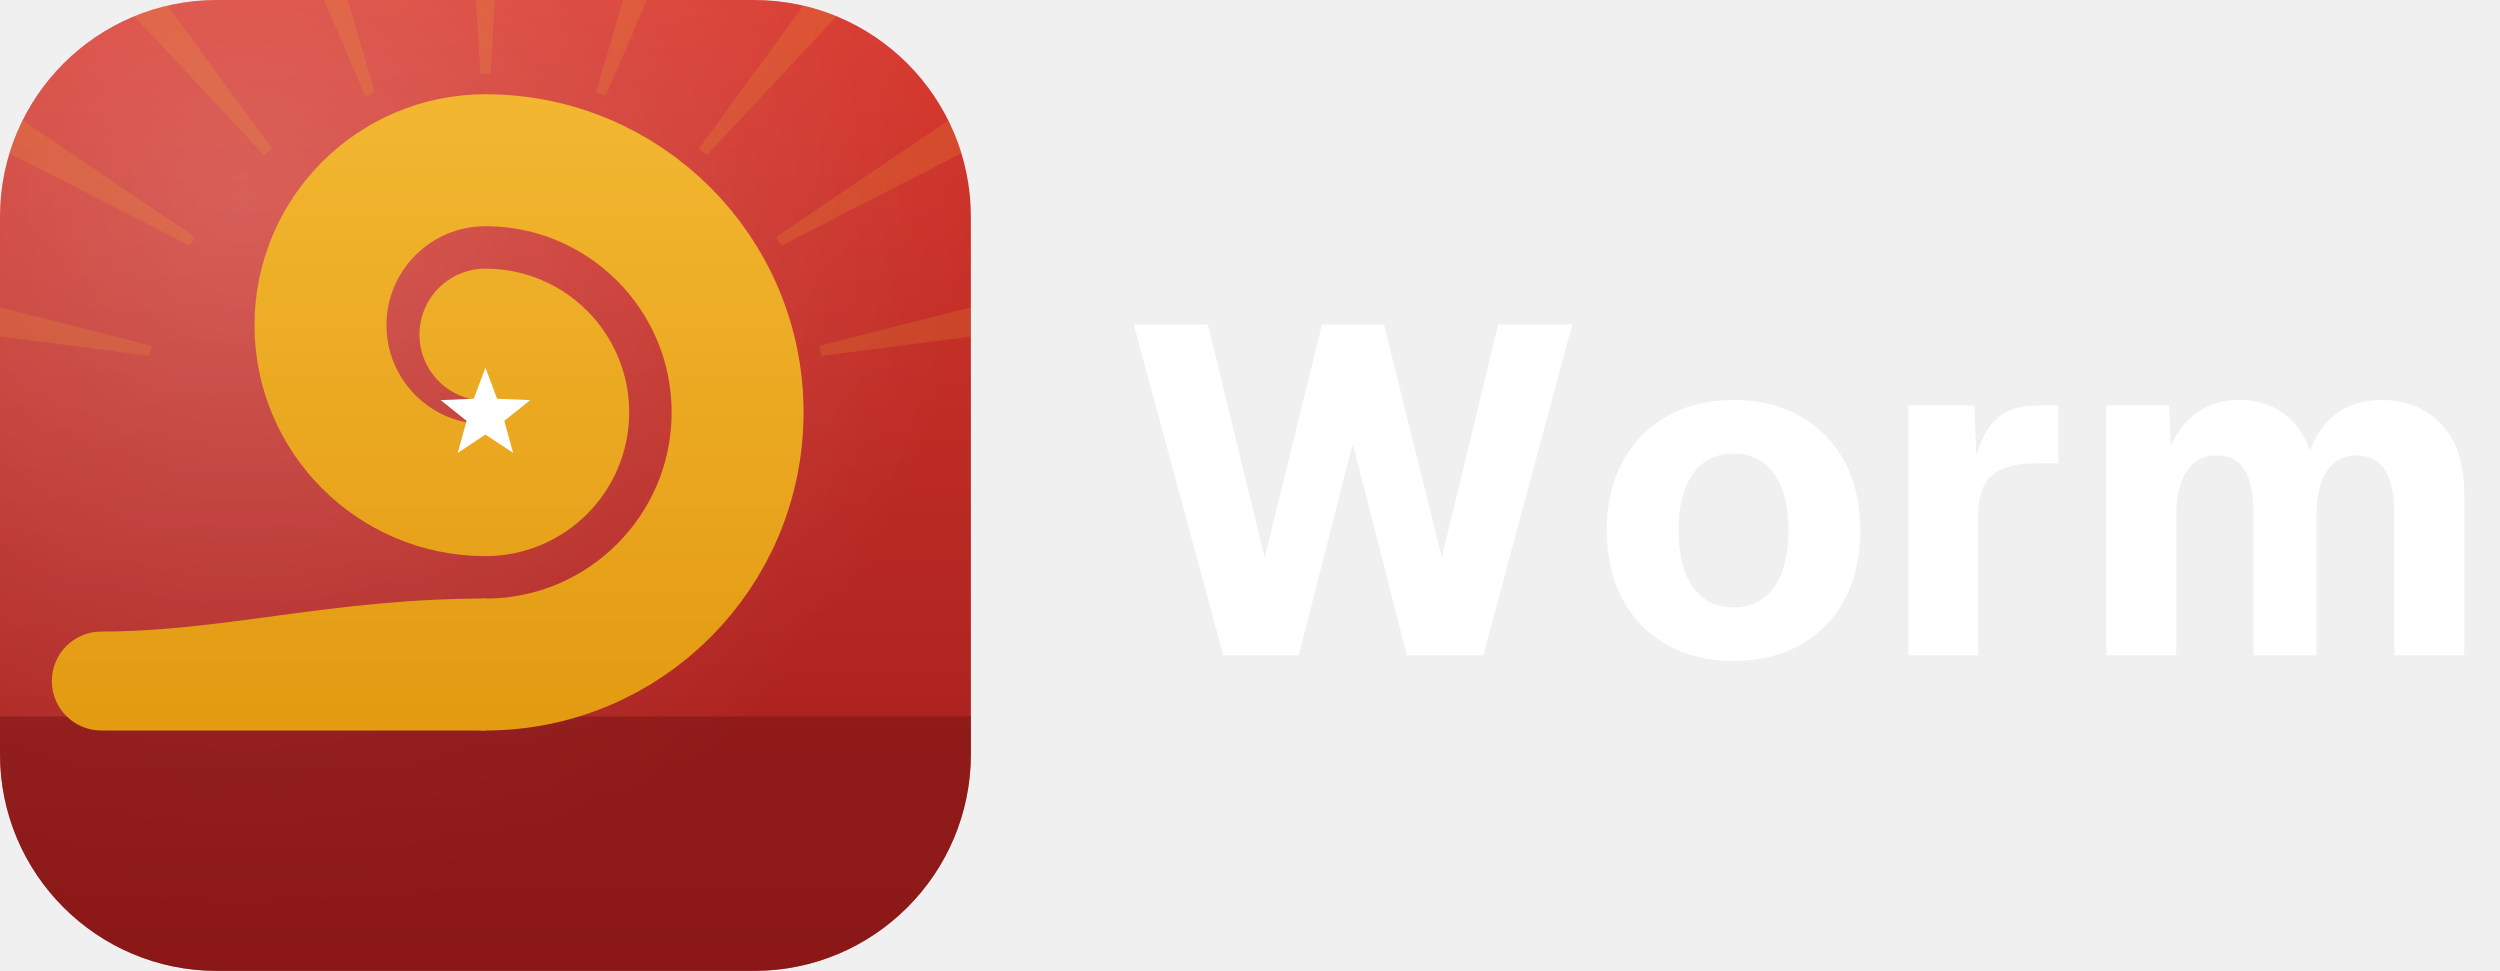
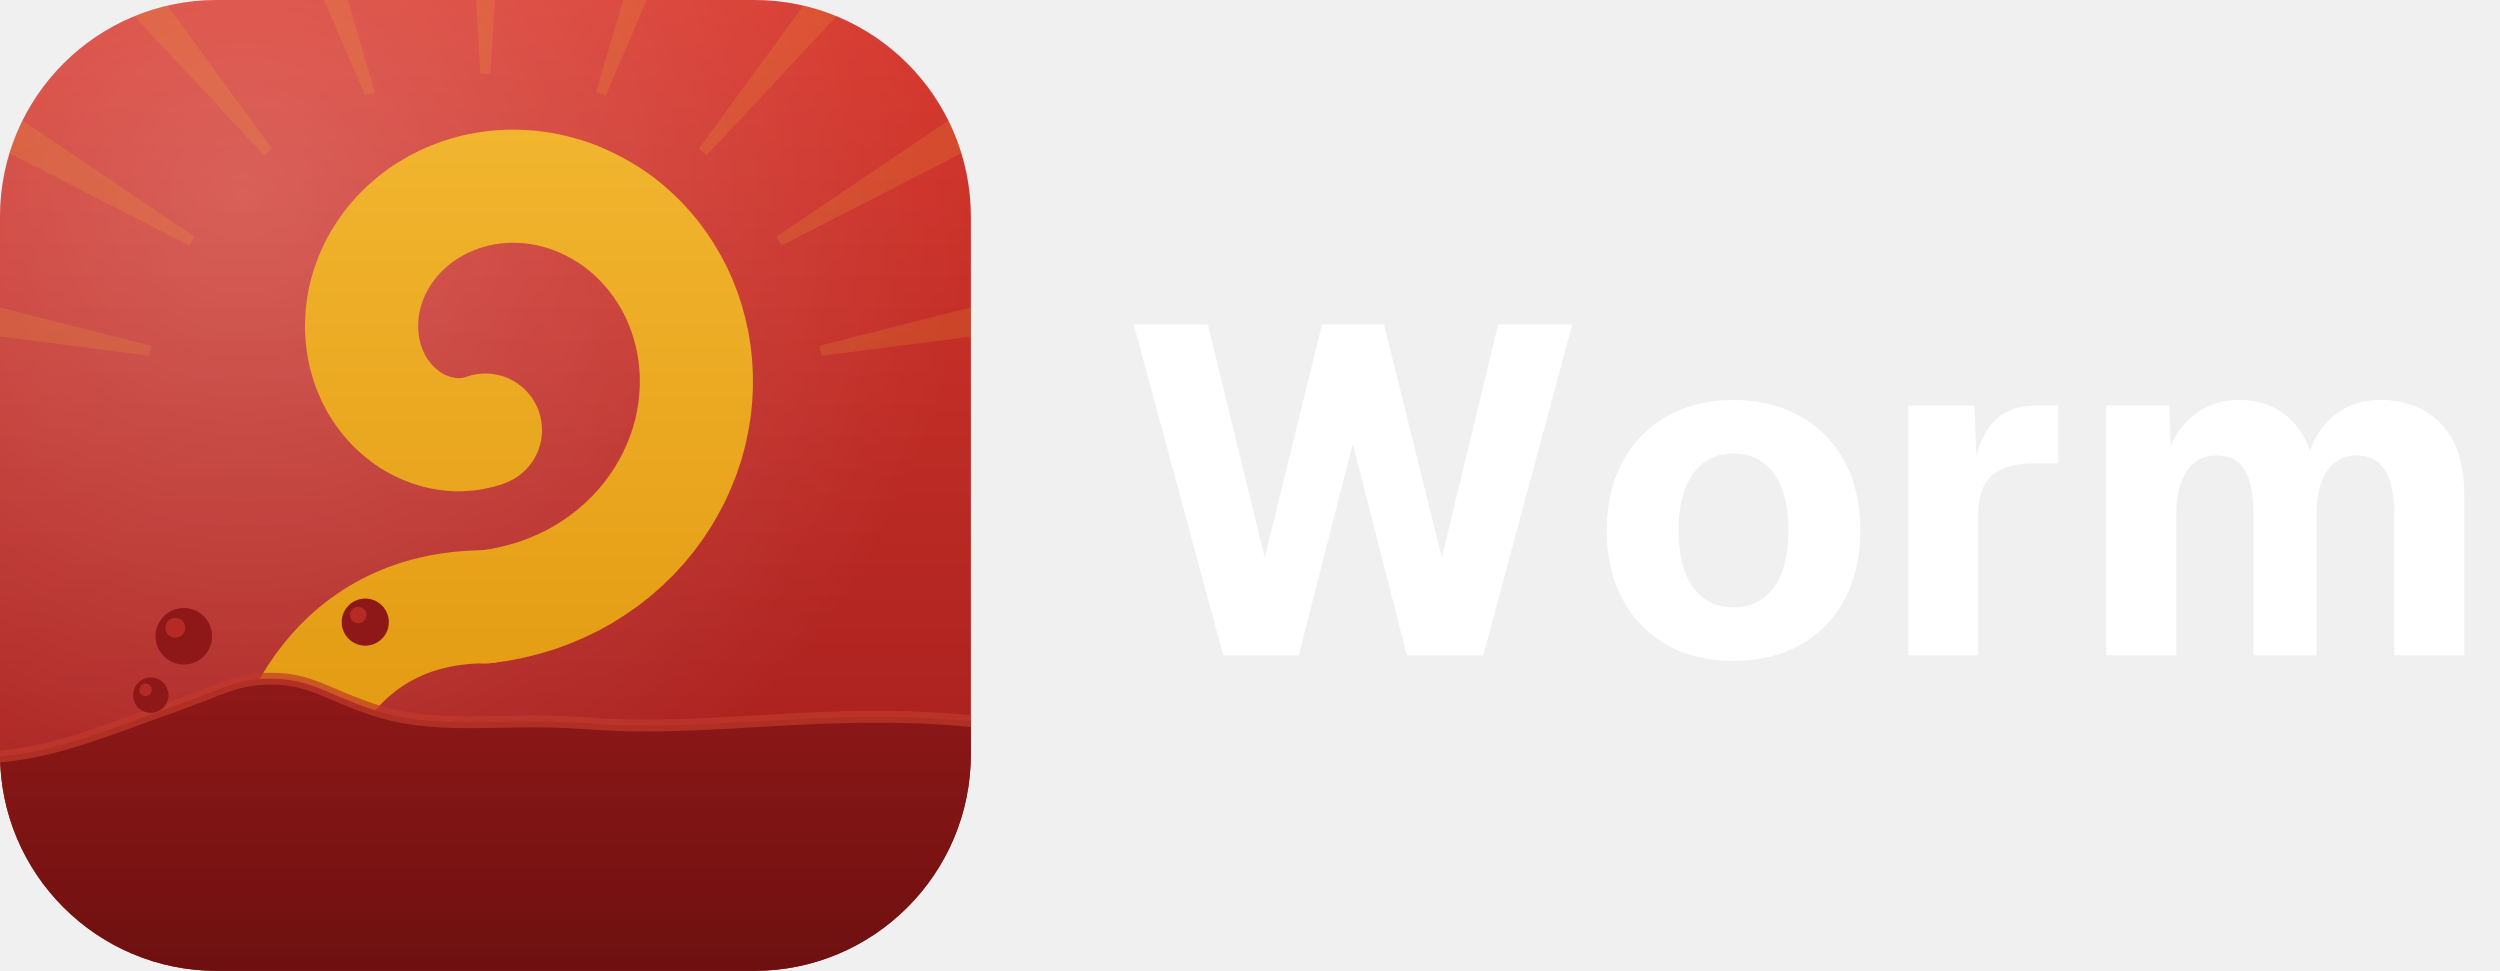
<svg xmlns="http://www.w3.org/2000/svg" width="103" height="40" viewBox="0 0 103 40" fill="none">
  <svg x="0" y="0" width="40" height="40" viewBox="100 100 824 824">
    <defs>
      <linearGradient id="field" x1="0" y1="100" x2="0" y2="924" gradientUnits="userSpaceOnUse">
        <stop offset="0" stop-color="#D8392E" />
        <stop offset="1" stop-color="#9E1B1B" />
      </linearGradient>
      <radialGradient id="light" cx="306" cy="265" r="618" gradientUnits="userSpaceOnUse">
-         <stop offset="0" stop-color="#fff" stop-opacity=".22" />
-         <stop offset="1" stop-color="#fff" stop-opacity="0" />
+         <stop offset="0" stop-color="#FFFFFF" stop-opacity=".22" />
+         <stop offset="1" stop-color="#FFFFFF" stop-opacity="0" />
      </radialGradient>
-       <linearGradient id="gold" x1="0" y1="196" x2="0" y2="710" gradientUnits="userSpaceOnUse">
+       <linearGradient id="gold" x1="0" y1="190" x2="0" y2="720" gradientUnits="userSpaceOnUse">
        <stop offset="0" stop-color="#F2B630" />
        <stop offset="1" stop-color="#E39B12" />
      </linearGradient>
+       <linearGradient id="soil" x1="0" y1="680" x2="0" y2="924" gradientUnits="userSpaceOnUse">
+         <stop offset="0" stop-color="#8E1818" />
+         <stop offset="1" stop-color="#6E1010" />
+       </linearGradient>
+       <linearGradient id="ray" gradientUnits="userSpaceOnUse">
+         <stop stop-color="#F2B630" />
+       </linearGradient>
+       <linearGradient id="ring" gradientUnits="userSpaceOnUse">
+         <stop stop-color="#A85F0E" />
+       </linearGradient>
+       <linearGradient id="spray" gradientUnits="userSpaceOnUse">
+         <stop stop-color="#F2B630" />
+       </linearGradient>
+       <linearGradient id="ridge" gradientUnits="userSpaceOnUse">
+         <stop stop-color="#C0392B" />
+       </linearGradient>
+       <linearGradient id="clod" gradientUnits="userSpaceOnUse">
+         <stop stop-color="#8E1818" />
+       </linearGradient>
+       <linearGradient id="clod-light" gradientUnits="userSpaceOnUse">
+         <stop stop-color="#B52A24" />
+       </linearGradient>
      <clipPath id="body">
        <rect x="100" y="100" width="824" height="824" rx="184" />
-       </clipPath>
-       <clipPath id="tail">
-         <path d="M512 628C382 628 286 656 176 656A26 26 0 0 0 176 708H512Z" />
      </clipPath>
    </defs>
    <g clip-path="url(#body)">
      <rect x="100" y="100" width="824" height="824" fill="url(#field)" />
      <rect x="100" y="100" width="824" height="824" fill="url(#light)" />
-       <path d="M797.1 402L1368.3 328.3L1353.7 251.8L795.5 393.5ZM763.3 308.4L1275.8 45.5L1236.1 -21.5L758.9 300.9ZM699.8 231.8L1092.9 -189.2L1033 -238.8L693.1 226.2ZM614.1 181.2L841.4 -348L768.2 -374.4L605.9 178.2ZM516.3 162.6L550.9 -412.3L473.1 -412.3L507.7 162.6ZM418.1 178.2L255.8 -374.4L182.6 -348L409.9 181.2ZM330.9 226.2L-9 -238.8L-68.9 -189.2L324.2 231.8ZM265.1 300.9L-212.1 -21.5L-251.8 45.5L260.7 308.4ZM228.5 393.5L-329.7 251.8L-344.3 328.3L226.9 402Z" fill="#F2B630" fill-opacity=".16" />
-       <rect x="100" y="708" width="824" height="216" fill="#7A1414" fill-opacity=".55" />
    </g>
-     <path d="M512 608C382 608 290 636 186 636A42 42 0 0 0 186 720H512Z" fill="url(#gold)" />
-     <path d="M512 664A214 214 0 0 0 512 236A140 140 0 0 0 512 516A66 66 0 0 0 512 384" stroke="url(#gold)" stroke-width="112" stroke-linecap="round" />
-     <path d="M512 412L502.1 438.4L474 439.6L496 457.2L488.5 484.4L512 468.8L535.5 484.4L528 457.2L550 439.6L521.9 438.4Z" fill="#fff" />
+     <g clip-path="url(#body)">
+       <path d="M797.1 402L1368.3 328.3L1353.7 251.8L795.5 393.5ZM763.3 308.4L1275.8 45.5L1236.1 -21.5L758.9 300.9ZM699.8 231.8L1092.9 -189.2L1033 -238.8L693.1 226.2ZM614.1 181.2L841.4 -348L768.2 -374.4L605.9 178.2ZM516.3 162.6L550.9 -412.3L473.1 -412.3L507.7 162.6ZM418.1 178.2L255.8 -374.4L182.6 -348L409.9 181.2ZM330.9 226.2L-9 -238.8L-68.9 -189.2L324.2 231.8ZM265.1 300.9L-212.1 -21.5L-251.8 45.5L260.7 308.4ZM228.5 393.5L-329.7 251.8L-344.3 328.3L226.9 402Z" fill="url(#ray)" fill-opacity=".16" />
+     </g>
+     <g clip-path="url(#body)">
+       <path d="M330 830C330 725 384 615 512 615" stroke="url(#gold)" stroke-width="96" stroke-linecap="round" stroke-linejoin="round" />
+       <path d="M512 615 L523.2 613.5 L534.2 611.3 L545 608.6 L555.7 605.4 L566 601.6 L576.1 597.3 L585.9 592.6 L595.4 587.3 L604.5 581.5 L613.3 575.4 L621.6 568.8 L629.6 561.8 L637.1 554.5 L644.2 546.8 L650.8 538.8 L656.9 530.5 L662.6 521.9 L667.7 513.1 L672.4 504.2 L676.5 495 L680.2 485.7 L683.3 476.3 L685.9 466.7 L687.9 457.2 L689.5 447.6 L690.5 437.9 L691 428.4 L691 418.8 L690.5 409.4 L689.5 400 L688 390.8 L686 381.7 L683.6 372.8 L680.7 364.1 L677.4 355.7 L673.7 347.5 L669.5 339.5 L665 331.9 L660.1 324.5 L654.9 317.5 L649.3 310.8 L643.5 304.5 L637.3 298.5 L630.9 292.9 L624.3 287.7 L617.4 283 L610.3 278.6 L603.1 274.6 L595.7 271.1 L588.3 267.9 L580.7 265.2 L573 263 L565.3 261.1 L557.6 259.7 L549.9 258.7 L542.1 258.2 L534.5 258 L526.9 258.3 L519.4 258.9 L512 260 L504.7 261.4 L497.6 263.3 L490.7 265.4 L483.9 268 L477.4 270.8 L471.1 274 L465 277.5 L459.1 281.2 L453.5 285.3 L448.3 289.6 L443.2 294.1 L438.5 298.9 L434.1 303.8 L430 309 L426.3 314.3 L422.8 319.7 L419.7 325.3 L416.9 330.9 L414.5 336.7 L412.4 342.5 L410.6 348.4 L409.2 354.2 L408.1 360.1 L407.4 366 L407 371.9 L406.8 377.6 L407.1 383.4 L407.6 389 L408.4 394.6 L409.5 400 L410.9 405.3 L412.5 410.5 L414.5 415.4 L416.6 420.3 L419 424.9 L421.6 429.4 L424.5 433.6 L427.5 437.6 L430.7 441.4 L434.1 445 L437.6 448.3 L441.2 451.4 L445 454.3 L448.8 456.9 L452.8 459.2 L456.8 461.3 L460.9 463.1 L465 464.7 L469.1 466 L473.2 467.1 L477.4 467.9 L481.5 468.5 L485.6 468.9 L489.6 469 L493.6 468.8 L497.4 468.5 L501.2 467.9 L504.9 467.1 L508.5 466.2 L512 465" stroke="url(#gold)" stroke-width="96" stroke-linecap="round" stroke-linejoin="round" />
+       <path d="M100 742C150 738 200 716 246 700C286 686 300 676 330 676C362 676 376 688 410 700C470 722 520 708 600 714C700 722 800 700 924 712L924 924L100 924Z" fill="url(#soil)" />
+       <path d="M100 742C150 738 200 716 246 700C286 686 300 676 330 676C362 676 376 688 410 700C470 722 520 708 600 714C700 722 800 700 924 712" stroke="url(#ridge)" stroke-width="10" stroke-linecap="round" opacity=".7" />
+       <circle cx="256" cy="640" r="24" fill="url(#clod)" />
+       <circle cx="248.8" cy="632.8" r="8.4" fill="url(#clod-light)" />
+       <circle cx="410" cy="628" r="20" fill="url(#clod)" />
+       <circle cx="404" cy="622" r="7" fill="url(#clod-light)" />
+       <circle cx="228" cy="690" r="15" fill="url(#clod)" />
+       <circle cx="223.5" cy="685.5" r="5.3" fill="url(#clod-light)" />
+     </g>
  </svg>
  <g transform="translate(46 27) scale(.0192)">
    <path fill="#FFFFFF" d="M229 0L37 -710L196 -710L318 -210L441 -710L574 -710L698 -210L819 -710L978 -710L787 0L623 0L507 -454L391 0L229 0ZM1324 12Q1242 12 1181 -22.5Q1120 -57 1086 -120Q1052 -183 1052 -268Q1052 -353 1086 -415.5Q1120 -478 1181 -513Q1242 -548 1324 -548Q1406 -548 1467.5 -513Q1529 -478 1562.5 -415.5Q1596 -353 1596 -268Q1596 -183 1562.5 -120Q1529 -57 1467.5 -22.5Q1406 12 1324 12ZM1324 -103Q1380 -103 1411 -146.5Q1442 -190 1442 -268Q1442 -346 1411 -389.5Q1380 -433 1324 -433Q1268 -433 1237 -389.5Q1206 -346 1206 -268Q1206 -190 1237 -146.5Q1268 -103 1324 -103ZM1699 0L1699 -536L1841 -536L1845 -429Q1861 -485 1892 -510.5Q1923 -536 1972 -536L2021 -536L2021 -412L1972 -412Q1909 -412 1879 -386.5Q1849 -361 1849 -301L1849 0L1699 0ZM2124 0L2124 -536L2259 -536L2262 -449Q2282 -496 2320.5 -522Q2359 -548 2408 -548Q2466 -548 2505 -518.5Q2544 -489 2561 -439Q2580 -492 2619.5 -520Q2659 -548 2712 -548Q2794 -548 2843 -496Q2892 -444 2892 -345L2892 0L2742 0L2742 -303Q2742 -429 2661 -429Q2620 -429 2597.5 -395.5Q2575 -362 2575 -301L2575 0L2440 0L2440 -301Q2440 -363 2422 -396Q2404 -429 2360 -429Q2319 -429 2296.5 -395Q2274 -361 2274 -301L2274 0L2124 0Z" />
  </g>
</svg>
